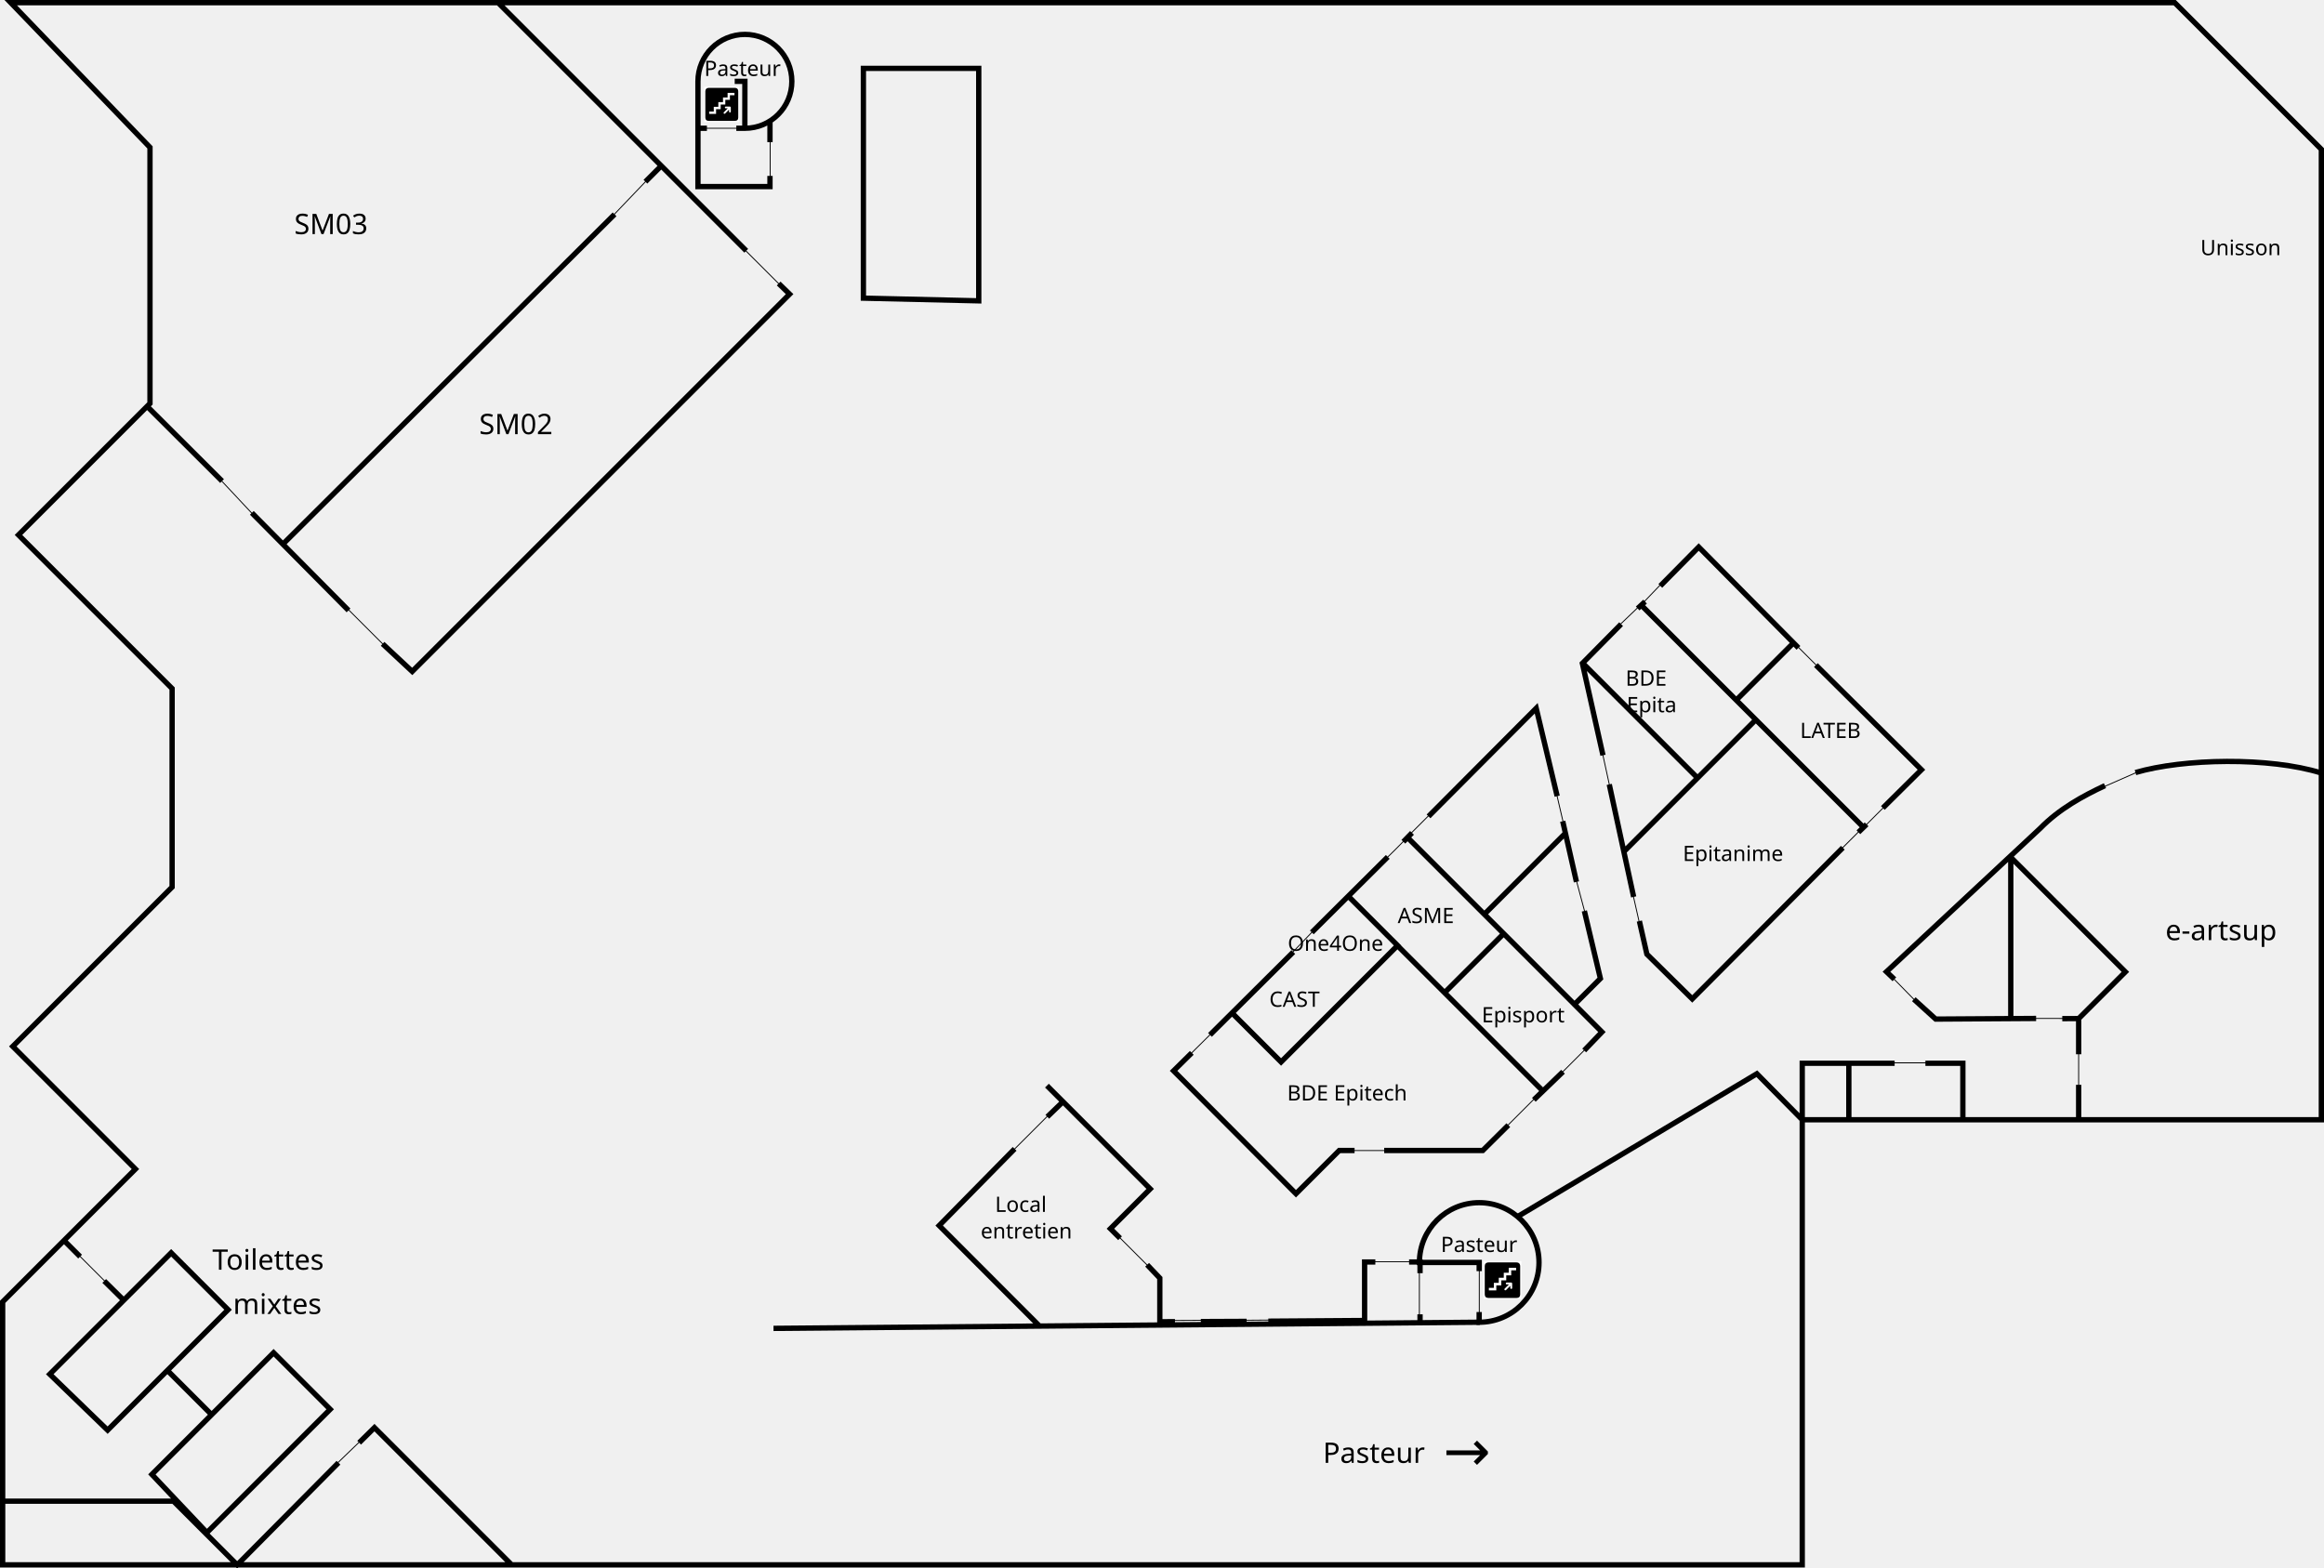
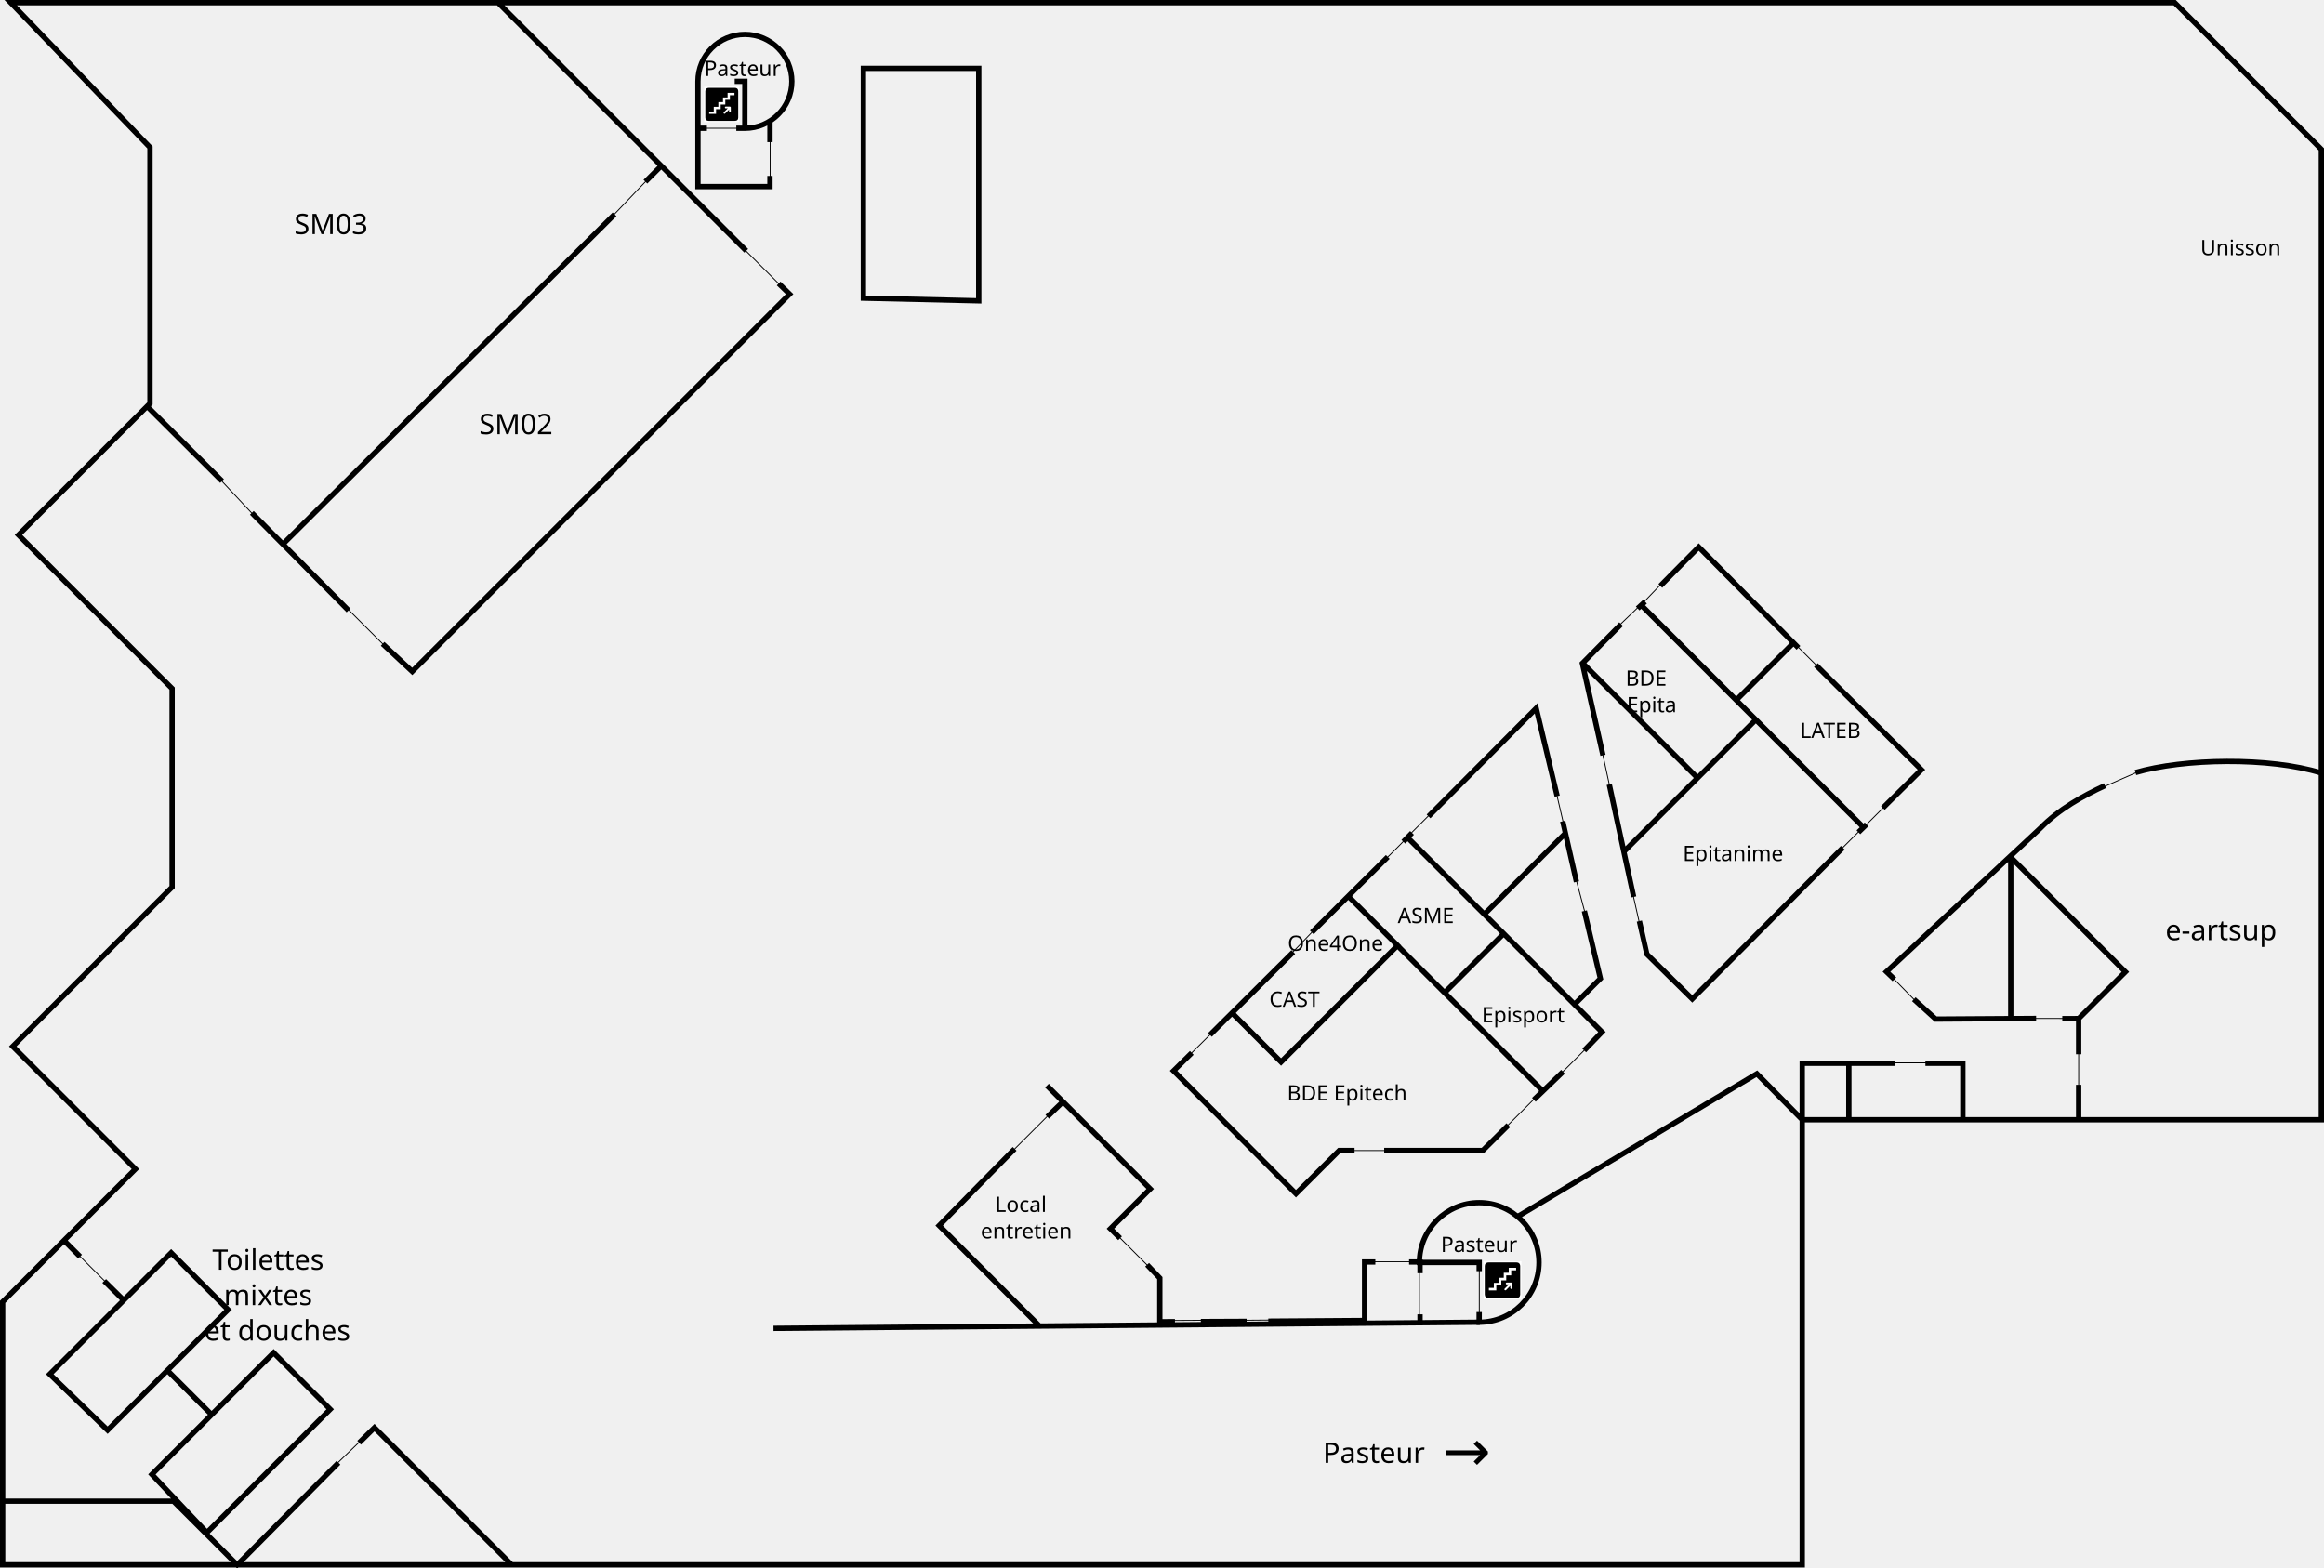
<svg xmlns="http://www.w3.org/2000/svg" xmlns:xlink="http://www.w3.org/1999/xlink" width="100%" height="100%" viewBox="0 0 2625.254 1771.242" id="svg2" version="1.1">
  <defs id="defs4">
    <clipPath id="clip0">
      <rect id="rect3101" height="615" width="613" />
    </clipPath>
    <clipPath id="clip0-4">
      <rect y="0" x="0" id="rect3101-7" height="615" width="613" />
    </clipPath>
  </defs>
  <g id="layer1" transform="translate(460.3109,205.0601)">
    <path style="fill:none;stroke:#000000;stroke-width:6;stroke-miterlimit:4" d="m 1210.634,1231.07 0.02,-9.815 -67.543,0 c 0,-37.303 30.24,-67.543 67.543,-67.543 37.303,0 67.543,30.24 67.543,67.543 0,37.303 -30.24,67.543 -67.543,67.543 -0.026,0 -0.052,0 -0.078,-10e-5 l 0.039,-11.548" id="path3977" />
    <path id="path4029" style="fill:none;stroke:#000000;stroke-width:6;stroke-linecap:butt;stroke-linejoin:miter;stroke-miterlimit:4;stroke-opacity:1;stroke-dasharray:none" d="m 381.093,-60.168 -9.643,0 m -33.214,0 -10,0 m 41.393,-52.999 11.517,0 -0.061,53.033 c 0.02,1e-4 0.04,1e-4 0.061,1e-4 29.289,0 53.033,-23.744 53.033,-53.033 0,-29.289 -23.744,-53.033 -53.033,-53.033 -29.289,0 -53.033,23.744 -53.033,53.033 l 0,118.901 81.362,0 0,-12.053 m 0,-38.125 0,-22.322" />
    <path style="fill:none;stroke:#000000;stroke-width:1px;stroke-linecap:butt;stroke-linejoin:miter;stroke-opacity:1" d="m 1915.189,684.305 38.214,-16.786" id="path4052" />
    <text xml:space="preserve" style="font-size:32px;font-style:normal;font-weight:normal;line-height:125%;letter-spacing:0px;word-spacing:0px;fill:#000000;fill-opacity:1;stroke:none;font-family:Sans" x="80.934" y="285.469" id="text4054">
      <tspan id="tspan4056" x="80.934" y="285.469">SM02</tspan>
    </text>
    <text xml:space="preserve" style="font-size:32px;font-style:normal;font-weight:normal;line-height:125%;letter-spacing:0px;word-spacing:0px;fill:#000000;fill-opacity:1;stroke:none;font-family:Sans" x="-127.957" y="59.435" id="text4058">
      <tspan id="tspan4060" x="-127.957" y="59.435">SM03</tspan>
    </text>
    <text xml:space="preserve" style="font-size:40px;font-style:normal;font-weight:normal;text-align:center;line-height:125%;letter-spacing:0px;word-spacing:0px;text-anchor:middle;fill:#000000;fill-opacity:1;stroke:none;font-family:Sans" x="-121.067" y="1229.461" id="text4062">
      <tspan id="tspan4064" x="-121.067" y="1229.461" style="font-size:32px">Toilettes</tspan>
-       <tspan x="-121.067" y="1279.461" id="tspan4066" style="font-size:32px">mixtes</tspan>
+       <tspan x="-121.067" y="1269.461" id="tspan4066" style="font-size:32px">mixtes</tspan>
+       <tspan x="-121.067" y="1309.461" style="font-size:32px" id="tspan3063">et douches</tspan>
    </text>
    <text xml:space="preserve" style="font-size:24px;font-style:normal;font-weight:normal;line-height:125%;letter-spacing:0px;word-spacing:0px;fill:#000000;fill-opacity:1;stroke:none;font-family:Sans" x="993.689" y="1038.237" id="text4068">
      <tspan id="tspan4070" x="993.689" y="1038.237">BDE Epitech</tspan>
    </text>
    <a id="a3057" xlink:href="http://www.bde-epita.fr/">
      <text id="text4072" y="569.622" x="1427.286" style="font-size:24px;font-style:normal;font-weight:normal;text-align:center;line-height:125%;letter-spacing:0px;word-spacing:0px;text-anchor:middle;fill:#000000;fill-opacity:1;stroke:none;font-family:Sans" xml:space="preserve">
        <tspan y="569.622" x="1427.286" id="tspan4074">BDE</tspan>
        <tspan id="tspan3029" y="599.622" x="1427.286">Epita</tspan>
      </text>
    </a>
    <a id="a3062" xlink:href="http://lateb.org/">
      <text id="text4076" y="628.74" x="1573.121" style="font-size:24px;font-style:normal;font-weight:normal;line-height:125%;letter-spacing:0px;word-spacing:0px;fill:#000000;fill-opacity:1;stroke:none;font-family:Sans" xml:space="preserve">
        <tspan y="628.74" x="1573.121" id="tspan4078">LATEB</tspan>
      </text>
    </a>
    <a id="a3066" xlink:href="http://www.epitanime.com/">
      <text id="text4080" y="767.689" x="1440.671" style="font-size:24px;font-style:normal;font-weight:normal;line-height:125%;letter-spacing:0px;word-spacing:0px;fill:#000000;fill-opacity:1;stroke:none;font-family:Sans" xml:space="preserve">
        <tspan y="767.689" x="1440.671" id="tspan4082">Epitanime</tspan>
      </text>
    </a>
-     <text xml:space="preserve" style="font-size:24px;font-style:normal;font-weight:normal;line-height:125%;letter-spacing:0px;word-spacing:0px;fill:#000000;fill-opacity:1;stroke:none;font-family:Sans" x="1167.286" y="1209.429" id="text4084">
-       <tspan id="tspan4086" x="1167.286" y="1209.429">Pasteur</tspan>
-     </text>
-     <text xml:space="preserve" style="font-size:24px;font-style:normal;font-weight:normal;line-height:125%;letter-spacing:0px;word-spacing:0px;fill:#000000;fill-opacity:1;stroke:none;font-family:Sans" x="335.223" y="-119.24" id="text4088">
-       <tspan id="tspan4090" x="335.223" y="-119.24">Pasteur</tspan>
-     </text>
-     <text xml:space="preserve" style="font-size:32px;font-style:normal;font-weight:normal;line-height:125%;letter-spacing:0px;word-spacing:0px;fill:#000000;fill-opacity:1;stroke:none;font-family:Sans" x="1034.11" y="1447.684" id="text4092">
-       <tspan id="tspan4094" x="1034.11" y="1447.684">Pasteur </tspan>
-     </text>
-     <g transform="translate(171.7555,1532.877)" style="font-size:64px;font-style:normal;font-weight:normal;line-height:125%;letter-spacing:0px;word-spacing:0px;fill:#000000;fill-opacity:1;stroke:none;font-family:Sans" id="text4096">
-       <path d="m 1048.69,-98.037 0,2.812 -12.281,12.281 -3.75,-3.75 7.281,-7.281 -38.094,0 0,-5.312 38.094,0 -7.281,-7.281 3.75,-3.75 12.281,12.281" id="path4101" />
-     </g>
+     <a xlink:href="map-kb-pasteur-f0.svg" id="a3069">
+       <text id="text4084" y="1209.429" x="1167.286" style="font-size:24px;font-style:normal;font-weight:normal;line-height:125%;letter-spacing:0px;word-spacing:0px;fill:#000000;fill-opacity:1;stroke:none;font-family:Sans" xml:space="preserve">
+         <tspan y="1209.429" x="1167.286" id="tspan4086">Pasteur</tspan>
+       </text>
+     </a>
+     <a xlink:href="map-kb-pasteur-f0.svg" id="a3065">
+       <text id="text4088" y="-119.24" x="335.223" style="font-size:24px;font-style:normal;font-weight:normal;line-height:125%;letter-spacing:0px;word-spacing:0px;fill:#000000;fill-opacity:1;stroke:none;font-family:Sans" xml:space="preserve">
+         <tspan y="-119.24" x="335.223" id="tspan4090">Pasteur</tspan>
+       </text>
+     </a>
+     <a xlink:href="map-kb-pasteur-f0.svg" id="a3089">
+       <text id="text4092" y="1447.684" x="1034.11" style="font-size:32px;font-style:normal;font-weight:normal;line-height:125%;letter-spacing:0px;word-spacing:0px;fill:#000000;fill-opacity:1;stroke:none;font-family:Sans" xml:space="preserve">
+         <tspan y="1447.684" x="1034.11" id="tspan4094">Pasteur </tspan>
+       </text>
+     </a>
+     <a xlink:href="map-kb-pasteur-f0.svg" id="a3085">
+       <g id="text4096" style="font-size:64px;font-style:normal;font-weight:normal;line-height:125%;letter-spacing:0px;word-spacing:0px;fill:#000000;fill-opacity:1;stroke:none;font-family:Sans" transform="translate(171.7555,1532.877)">
+         <path id="path4101" d="m 1048.69,-98.037 0,2.812 -12.281,12.281 -3.75,-3.75 7.281,-7.281 -38.094,0 0,-5.312 38.094,0 -7.281,-7.281 3.75,-3.75 12.281,12.281" />
+       </g>
+     </a>
    <text xml:space="preserve" style="font-size:32px;font-style:normal;font-weight:normal;line-height:125%;letter-spacing:0px;word-spacing:0px;fill:#000000;fill-opacity:1;stroke:none;font-family:Sans" x="1985.775" y="857.111" id="text4103">
      <tspan id="tspan4105" x="1985.775" y="857.111">e-artsup</tspan>
    </text>
    <a id="a3080" xlink:href="http://www.unisson.org/">
      <text id="text4107" y="83.2" x="2025.355" style="font-size:24px;font-style:normal;font-weight:normal;line-height:125%;letter-spacing:0px;word-spacing:0px;fill:#000000;fill-opacity:1;stroke:none;font-family:Sans" xml:space="preserve">
        <tspan y="83.2" x="2025.355" id="tspan4109">Unisson</tspan>
      </text>
    </a>
    <a id="a3070" xlink:href="http://www.cast-airsoft.fr/">
      <text id="text3896" y="932.409" x="973.476" style="font-size:24px;font-style:normal;font-weight:normal;line-height:125%;letter-spacing:0px;word-spacing:0px;fill:#000000;fill-opacity:1;stroke:none;font-family:Sans" xml:space="preserve">
        <tspan y="932.409" x="973.476" id="tspan3898">CAST</tspan>
      </text>
    </a>
    <text xml:space="preserve" style="font-size:24px;font-style:normal;font-weight:normal;line-height:125%;letter-spacing:0px;word-spacing:0px;fill:#000000;fill-opacity:1;stroke:none;font-family:Sans" x="1118.558" y="837.862" id="text3915">
      <tspan id="tspan3917" x="1118.558" y="837.862">ASME</tspan>
    </text>
    <text xml:space="preserve" style="font-size:24px;font-style:normal;font-weight:normal;line-height:125%;letter-spacing:0px;word-spacing:0px;fill:#000000;fill-opacity:1;stroke:none;font-family:Sans" x="1213.512" y="949.988" id="text3919">
      <tspan id="tspan3921" x="1213.512" y="949.988">Episport</tspan>
    </text>
    <path id="path3925" transform="translate(-460.3109,-205.0601)" style="fill:none;stroke:#000000;stroke-width:6;stroke-linecap:butt;stroke-linejoin:miter;stroke-miterlimit:4;stroke-opacity:1;stroke-dasharray:none" d="m 2347.857,1151.063 53.036,-53.036 -130.179,-130.179 m 0.714,183.393 0,-182.857 M 1787.768,749.099 1917.812,879.143 m -83.88,83.471 149.503,-149.503 m -22.006,-22.227 65,-65 m -172.294,-42.072 251.023,251.023 m 3.413,-3.504 -9.264,8.966 m -17.611,17.463 -170.089,170.804 -51.25,-50.536 -8.476,-37.41 m -6.455,-27.308 -27.558,-127.095 m -7.103,-32.898 -23.265,-103.861 43.75,-44.286 m 18.705,-17.723 8.348,-7.723 m 17.232,-17.768 43.393,-43.929 112.652,113.914 m 19.718,19.465 119.238,118.227 -43.609,43.223 m -495.151,208.73 65.931,-65.842 m -19.843,-23.935 90.282,-90.282 m 10.464,193.286 -189.151,-189.151 m -10.799,122.722 163.77,163.77 m -351.36,-88.413 56.071,56.071 131.607,-131.607 -54.821,-54.822 m 6.231,286.429 -17.302,0 -48.908,48.86 -138.235,-138.86 20.552,-20.299 m 20.552,-20.299 94.137,-93.632 m 20.901,-22.163 85.803,-85.298 m 17.618,-17.113 9.789,-10.042 m 18.628,-18.628 121.663,-122.169 23.681,99.32 m 6.256,28.357 15.502,68.474 m 8.936,32.866 18.125,76.339 -29.286,29.286 31.03,31.156 -20.045,20.87 m -23.932,24 -32.946,31.741 m -28.839,28.616 -28.839,28.616 -111.376,0 m 784.475,-33.617 0,-40.551 m 0,-34.561 0,-40.298 -18.491,0.049 m -29.562,-0.197 -113.41,0.723 -24.719,-22.428 m -21.96,-22.529 -8.96,-8.54 173.666,-161.988 c 21.686,-22.171 48.409,-36.665 73.177,-48.271 m 34.429,-14.781 c 54.296,-15.966 151.383,-17.663 209.581,0.423 m -533.361,328.047 0,64.397 m -546.998,228.294 0,-68.185 12.122,0 m 38.133,0 12.374,0 0,12.627 m 0,46.467 0,8.586 m -1464.693,-24.829 -21.689,-21.436 m -27.244,-27.497 -19.639,-19.639 m 167.857,197.857 -48.571,-48.571 m -68.571,66.429 136.071,-136.071 -64.286,-64.286 -137.143,137.143 z M 233.714,1731.508 373,1592.223 l -63.929,-63.928 -137.5,137.5 z m 344.597,36.733 -155.311,-155.311 -17.299,17.046 m -23.36,22.602 -114.4,115.41 -71.973,-71.974 -191.183,0 M 12.121,3 l 2444.45,0 165.683,165.683 0,1096.397 -586.397,0 0,502.857 -2032.857,0 0,-297.143 150,-150 -138.571,-138.571 180,-180 0,-224.286 -173.571,-173.571 148.571,-148.571 0,-289.286 z m 1298.046,1494.515 0,-53.533 -14.334,-15.048 m -30.587,-29.978 -10.889,-10.785 44.952,-44.952 -116.673,-116.673 m -9.38,270.611 -112.344,-112.522 85.249,-86.677 m 36.91,-36.196 19.767,-19.053 m 469.033,251.14 -798.09,6.945 M 319.712,614.647 694.227,242.154 m 34.85,-36.87 16.92,-16.92 m -579.828,270.721 84.663,84.411 m 33.651,35.923 109.223,110.233 m 38.512,37.755 33.461,31.188 L 891.964,332.31 879.611,320.313 M 842.971,283.317 563.664,4.01 m 411.637,332.845 0,-259.609 130.31,0 0,262.64 z m 737.837,1038.35 271.469,-162.09 51.248,51.943 0,-63.765 104.378,0 m 34.751,0 42.322,0 0,64.397" />
    <path style="fill:none;stroke:#000000;stroke-width:6;stroke-linecap:butt;stroke-linejoin:miter;stroke-miterlimit:4;stroke-opacity:1;stroke-dasharray:none" d="m 1310.168,1493.323 17.098,-0.111 m 29.241,-0.111 51.697,-0.221 m 24.554,-0.221 108.482,-0.757" id="path3928" transform="translate(-460.3109,-205.0601)" />
    <path id="path3970" transform="translate(-460.3109,-205.0601)" style="fill:none;stroke:#000000;stroke-width:1px;stroke-linecap:butt;stroke-linejoin:miter;stroke-opacity:1" d="m 1851.786,1042.134 -6.995,-30.923 m -34.434,-159.612 7.857,36.071 M 1830,705.706 l 20.982,-20.089 m 24.821,-25.089 -19.107,19.911 m 195.625,71.696 -21.875,-21.875 m 77.232,202.054 20.268,-20.268 m -47.411,46.696 20,-20 m 247.563,289.574 0,-42.426 m -49.199,-35.266 32.089,0.036 m -167.383,-19.965 -26.264,-26.769 m 39.562,96.864 -39.901,0 m -371.257,-272.14 -7.147,-30.697 m 31.517,131.965 -9.559,-35.676 m -15.736,217.181 26.696,-26.696 m -88.661,87.054 30.982,-30.982 m -139.911,-299.375 20.893,-20.893 m -48.75,48.929 c 1.25,-0.357 20,-19.643 20,-19.643 M 1460,1076.063 l 22.857,-23.75 m -137.679,138.214 22.679,-22.5 m 160.882,131.852 36.744,0 M 380.292,1653.87 l 27.052,-26.07 m 999.62,-136.201 26.518,-0.223 m -107.679,0.491 32.143,-0.178 M 119.703,1448.75 89.525,1418.572 M 795.747,144.926 l 38.133,0 m 36.113,13.385 0,42.426 0,-41.921 m 801.051,1326.835 0,-53.285 m -67.68,53.791 0,-51.77 m -53.538,-8.839 43.942,0 M 692.206,243.921 730.339,204.02 M 881.105,321.956 840.32,281.171 M 285.872,581.312 249.002,541.916 m 184.858,187.131 -41.669,-41.669 m 872.015,710.233 32.704,32.704 m -152.445,-130.502 39.375,-39.375" />
-     <g clip-path="url(#clip0)" id="surface0" transform="matrix(0.06496151,0,0,0.06496151,335.1356,-107.1221)">
-       <path id="path3104" d="M 0,0 613,0 613,615 0,615 0,0 z m 0,0" style="fill:none;stroke:#ffffff;stroke-width:0.1;stroke-linecap:butt;stroke-linejoin:miter;stroke-miterlimit:10" />
-       <path id="path3106" d="M 0,0 613,0 613,615 0,615 0,0 z m 0,0" style="fill:#ffffff;fill-rule:nonzero;stroke:none" />
-       <path id="path3108" d="m 67.551,21.774 c 5.448,-0.835 10.962,-1.169 16.469,-1.276 143.989,0.011 287.978,0.001 431.967,0.005 11.624,0.058 23.401,-0.526 34.833,2.038 11.482,2.442 22.705,8.152 29.895,17.659 7.872,10.113 11.075,23.048 11.911,35.635 0.523,5.378 0.013,10.767 0.121,16.154 0.002,149.034 0.006,298.068 -0.002,447.103 -0.479,15.028 -4.566,31.12 -16.039,41.599 -11.168,10.291 -26.924,13.504 -41.668,13.811 -152.352,-0.013 -304.704,0.006 -457.056,-0.01 -14.964,-0.32 -30.864,-3.847 -42.027,-14.461 -11.448,-11.059 -15.62,-27.549 -15.715,-43.024 0.024,-152.352 0.008,-304.703 0.008,-457.054 0.419,-14.776 4.031,-30.318 14.099,-41.614 8.437,-9.564 20.811,-14.662 33.204,-16.565 z m 0,0" style="fill:none;stroke:#000000;stroke-width:0.1;stroke-linecap:butt;stroke-linejoin:miter;stroke-miterlimit:10" />
-       <path id="path3110" d="m 67.551,21.774 c 5.448,-0.835 10.962,-1.169 16.469,-1.276 143.989,0.011 287.978,0.001 431.967,0.005 11.624,0.058 23.401,-0.526 34.833,2.038 11.482,2.442 22.705,8.152 29.895,17.659 7.872,10.113 11.075,23.048 11.911,35.635 0.523,5.378 0.013,10.767 0.121,16.154 0.002,149.034 0.006,298.068 -0.002,447.103 -0.479,15.028 -4.566,31.12 -16.039,41.599 -11.168,10.291 -26.924,13.504 -41.668,13.811 -152.352,-0.013 -304.704,0.006 -457.056,-0.01 -14.964,-0.32 -30.864,-3.847 -42.027,-14.461 -11.448,-11.059 -15.62,-27.549 -15.715,-43.024 0.024,-152.352 0.008,-304.703 0.008,-457.054 0.419,-14.776 4.031,-30.318 14.099,-41.614 8.437,-9.564 20.811,-14.662 33.204,-16.565 z m 0,0" style="fill:#000000;fill-rule:nonzero;stroke:none" />
-       <path id="path3112" d="m 407.499,187.748 c -1.5e-4,-26.666 -0.007,-53.332 0.003,-79.998 39.831,-0.003 79.663,-0.001 119.495,-8.2e-4 0.003,13.667 0.006,27.334 -10e-4,41.002 -26.415,-0.004 -52.83,-0.005 -79.244,5.5e-4 -0.006,26.748 -0.004,53.496 -7.4e-4,80.244 -26.75,0.011 -53.5,-0.002 -80.25,0.007 -10e-4,27.166 0.003,54.331 -0.002,81.497 -26.749,0.003 -53.497,0.005 -80.245,-10e-4 -0.01,27 5.6e-4,53.999 -0.005,80.999 -26.749,0.01 -53.498,0.002 -80.247,0.004 -0.007,27.166 -3.5e-4,54.331 -0.003,81.498 -40,9.4e-4 -79.999,8.2e-4 -119.999,6e-5 3.05e-4,-13.751 -0.004,-27.501 0.002,-41.25 26.664,5e-5 53.328,-0.003 79.993,0.002 0.013,-27.168 -0.005,-54.336 0.009,-81.503 26.496,0.005 52.992,0.002 79.489,0.002 0.011,-27.333 -3.5e-4,-54.665 0.005,-81.998 26.999,-0.005 53.997,0.002 80.996,-0.003 0.009,-26.833 -0.006,-53.666 0.007,-80.499 26.665,-0.004 53.331,2.1e-4 79.997,-0.002 z m 0,0" style="fill:none;stroke:#ffffff;stroke-width:0.1;stroke-linecap:butt;stroke-linejoin:miter;stroke-miterlimit:10" />
-       <path id="path3114" d="m 407.499,187.748 c -1.5e-4,-26.666 -0.007,-53.332 0.003,-79.998 39.831,-0.003 79.663,-0.001 119.495,-8.2e-4 0.003,13.667 0.006,27.334 -10e-4,41.002 -26.415,-0.004 -52.83,-0.005 -79.244,5.5e-4 -0.006,26.748 -0.004,53.496 -7.4e-4,80.244 -26.75,0.011 -53.5,-0.002 -80.25,0.007 -10e-4,27.166 0.003,54.331 -0.002,81.497 -26.749,0.003 -53.497,0.005 -80.245,-10e-4 -0.01,27 5.6e-4,53.999 -0.005,80.999 -26.749,0.01 -53.498,0.002 -80.247,0.004 -0.007,27.166 -3.5e-4,54.331 -0.003,81.498 -40,9.4e-4 -79.999,8.2e-4 -119.999,6e-5 3.05e-4,-13.751 -0.004,-27.501 0.002,-41.25 26.664,5e-5 53.328,-0.003 79.993,0.002 0.013,-27.168 -0.005,-54.336 0.009,-81.503 26.496,0.005 52.992,0.002 79.489,0.002 0.011,-27.333 -3.5e-4,-54.665 0.005,-81.998 26.999,-0.005 53.997,0.002 80.996,-0.003 0.009,-26.833 -0.006,-53.666 0.007,-80.499 26.665,-0.004 53.331,2.1e-4 79.997,-0.002 z m 0,0" style="fill:#ffffff;fill-rule:nonzero;stroke:none" />
-       <path id="path3116" d="m 360.731,356.47 c 1.462,-6.382 7.59,-11.007 14.1,-10.937 23.411,-0.084 46.824,-0.008 70.237,-0.037 4.216,-0.027 8.599,0.917 11.975,3.573 4.216,3.217 6.238,8.64 6.207,13.838 0.011,23.358 -0.017,46.716 0.013,70.075 0.074,3.869 -0.864,7.918 -3.52,10.854 -5.895,6.608 -17.603,6.436 -23.337,-0.294 -2.34,-2.553 -3.429,-6.055 -3.412,-9.474 0.006,-11.977 0.008,-23.954 0.004,-35.93 -22.827,22.802 -45.618,45.641 -68.455,68.432 -4.113,4.129 -10.378,6.353 -16.091,4.62 -7.066,-1.889 -12.279,-9.241 -11.309,-16.558 0.459,-4.159 2.836,-7.816 5.773,-10.681 22.733,-22.734 45.474,-45.461 68.198,-68.204 -12.915,-0.071 -25.839,0.146 -38.747,-0.101 -8.987,-0.816 -14.204,-10.994 -11.636,-19.176 z m 0,0" style="fill:none;stroke:#ffffff;stroke-width:0.1;stroke-linecap:butt;stroke-linejoin:miter;stroke-miterlimit:10" />
-       <path id="path3118" d="m 360.731,356.47 c 1.462,-6.382 7.59,-11.007 14.1,-10.937 23.411,-0.084 46.824,-0.008 70.237,-0.037 4.216,-0.027 8.599,0.917 11.975,3.573 4.216,3.217 6.238,8.64 6.207,13.838 0.011,23.358 -0.017,46.716 0.013,70.075 0.074,3.869 -0.864,7.918 -3.52,10.854 -5.895,6.608 -17.603,6.436 -23.337,-0.294 -2.34,-2.553 -3.429,-6.055 -3.412,-9.474 0.006,-11.977 0.008,-23.954 0.004,-35.93 -22.827,22.802 -45.618,45.641 -68.455,68.432 -4.113,4.129 -10.378,6.353 -16.091,4.62 -7.066,-1.889 -12.279,-9.241 -11.309,-16.558 0.459,-4.159 2.836,-7.816 5.773,-10.681 22.733,-22.734 45.474,-45.461 68.198,-68.204 -12.915,-0.071 -25.839,0.146 -38.747,-0.101 -8.987,-0.816 -14.204,-10.994 -11.636,-19.176 z m 0,0" style="fill:#ffffff;fill-rule:nonzero;stroke:none" />
-     </g>
-     <g clip-path="url(#clip0-4)" id="surface0-8" transform="matrix(0.06991373,0,0,0.06991373,1215.493,1219.777)">
-       <path id="path3104-9" d="M 0,0 613,0 613,615 0,615 0,0 z m 0,0" style="fill:none;stroke:#ffffff;stroke-width:0.1;stroke-linecap:butt;stroke-linejoin:miter;stroke-miterlimit:10" />
-       <path id="path3106-3" d="M 0,0 613,0 613,615 0,615 0,0 z m 0,0" style="fill:#ffffff;fill-rule:nonzero;stroke:none" />
-       <path id="path3108-9" d="m 67.551,21.774 c 5.448,-0.835 10.962,-1.169 16.469,-1.276 143.989,0.011 287.978,0.001 431.967,0.005 11.624,0.058 23.401,-0.526 34.833,2.038 11.482,2.442 22.705,8.152 29.895,17.659 7.872,10.113 11.075,23.048 11.911,35.635 0.523,5.378 0.013,10.767 0.121,16.154 0.002,149.034 0.006,298.068 -0.002,447.103 -0.479,15.028 -4.566,31.12 -16.039,41.599 -11.168,10.291 -26.924,13.504 -41.668,13.811 -152.352,-0.013 -304.704,0.006 -457.056,-0.01 -14.964,-0.32 -30.864,-3.847 -42.027,-14.461 -11.448,-11.059 -15.62,-27.549 -15.715,-43.024 0.024,-152.352 0.008,-304.703 0.008,-457.054 0.419,-14.776 4.031,-30.318 14.099,-41.614 8.437,-9.564 20.811,-14.662 33.204,-16.565 z m 0,0" style="fill:none;stroke:#000000;stroke-width:0.1;stroke-linecap:butt;stroke-linejoin:miter;stroke-miterlimit:10" />
-       <path id="path3110-8" d="m 67.551,21.774 c 5.448,-0.835 10.962,-1.169 16.469,-1.276 143.989,0.011 287.978,0.001 431.967,0.005 11.624,0.058 23.401,-0.526 34.833,2.038 11.482,2.442 22.705,8.152 29.895,17.659 7.872,10.113 11.075,23.048 11.911,35.635 0.523,5.378 0.013,10.767 0.121,16.154 0.002,149.034 0.006,298.068 -0.002,447.103 -0.479,15.028 -4.566,31.12 -16.039,41.599 -11.168,10.291 -26.924,13.504 -41.668,13.811 -152.352,-0.013 -304.704,0.006 -457.056,-0.01 -14.964,-0.32 -30.864,-3.847 -42.027,-14.461 -11.448,-11.059 -15.62,-27.549 -15.715,-43.024 0.024,-152.352 0.008,-304.703 0.008,-457.054 0.419,-14.776 4.031,-30.318 14.099,-41.614 8.437,-9.564 20.811,-14.662 33.204,-16.565 z m 0,0" style="fill:#000000;fill-rule:nonzero;stroke:none" />
-       <path id="path3112-3" d="m 407.499,187.748 c -1.5e-4,-26.666 -0.007,-53.332 0.003,-79.998 39.831,-0.003 79.663,-0.001 119.495,-8.2e-4 0.003,13.667 0.006,27.334 -10e-4,41.002 -26.415,-0.004 -52.83,-0.005 -79.244,5.5e-4 -0.006,26.748 -0.004,53.496 -7.4e-4,80.244 -26.75,0.011 -53.5,-0.002 -80.25,0.007 -10e-4,27.166 0.003,54.331 -0.002,81.497 -26.749,0.003 -53.497,0.005 -80.245,-10e-4 -0.01,27 5.6e-4,53.999 -0.005,80.999 -26.749,0.01 -53.498,0.002 -80.247,0.004 -0.007,27.166 -3.5e-4,54.331 -0.003,81.498 -40,9.4e-4 -79.999,8.2e-4 -119.999,6e-5 3.05e-4,-13.751 -0.004,-27.501 0.002,-41.25 26.664,5e-5 53.328,-0.003 79.993,0.002 0.013,-27.168 -0.005,-54.336 0.009,-81.503 26.496,0.005 52.992,0.002 79.489,0.002 0.011,-27.333 -3.5e-4,-54.665 0.005,-81.998 26.999,-0.005 53.997,0.002 80.996,-0.003 0.009,-26.833 -0.006,-53.666 0.007,-80.499 26.665,-0.004 53.331,2.1e-4 79.997,-0.002 z m 0,0" style="fill:none;stroke:#ffffff;stroke-width:0.1;stroke-linecap:butt;stroke-linejoin:miter;stroke-miterlimit:10" />
-       <path id="path3114-8" d="m 407.499,187.748 c -1.5e-4,-26.666 -0.007,-53.332 0.003,-79.998 39.831,-0.003 79.663,-0.001 119.495,-8.2e-4 0.003,13.667 0.006,27.334 -10e-4,41.002 -26.415,-0.004 -52.83,-0.005 -79.244,5.5e-4 -0.006,26.748 -0.004,53.496 -7.4e-4,80.244 -26.75,0.011 -53.5,-0.002 -80.25,0.007 -10e-4,27.166 0.003,54.331 -0.002,81.497 -26.749,0.003 -53.497,0.005 -80.245,-10e-4 -0.01,27 5.6e-4,53.999 -0.005,80.999 -26.749,0.01 -53.498,0.002 -80.247,0.004 -0.007,27.166 -3.5e-4,54.331 -0.003,81.498 -40,9.4e-4 -79.999,8.2e-4 -119.999,6e-5 3.05e-4,-13.751 -0.004,-27.501 0.002,-41.25 26.664,5e-5 53.328,-0.003 79.993,0.002 0.013,-27.168 -0.005,-54.336 0.009,-81.503 26.496,0.005 52.992,0.002 79.489,0.002 0.011,-27.333 -3.5e-4,-54.665 0.005,-81.998 26.999,-0.005 53.997,0.002 80.996,-0.003 0.009,-26.833 -0.006,-53.666 0.007,-80.499 26.665,-0.004 53.331,2.1e-4 79.997,-0.002 z m 0,0" style="fill:#ffffff;fill-rule:nonzero;stroke:none" />
-       <path id="path3116-5" d="m 360.731,356.47 c 1.462,-6.382 7.59,-11.007 14.1,-10.937 23.411,-0.084 46.824,-0.008 70.237,-0.037 4.216,-0.027 8.599,0.917 11.975,3.573 4.216,3.217 6.238,8.64 6.207,13.838 0.011,23.358 -0.017,46.716 0.013,70.075 0.074,3.869 -0.864,7.918 -3.52,10.854 -5.895,6.608 -17.603,6.436 -23.337,-0.294 -2.34,-2.553 -3.429,-6.055 -3.412,-9.474 0.006,-11.977 0.008,-23.954 0.004,-35.93 -22.827,22.802 -45.618,45.641 -68.455,68.432 -4.113,4.129 -10.378,6.353 -16.091,4.62 -7.066,-1.889 -12.279,-9.241 -11.309,-16.558 0.459,-4.159 2.836,-7.816 5.773,-10.681 22.733,-22.734 45.474,-45.461 68.198,-68.204 -12.915,-0.071 -25.839,0.146 -38.747,-0.101 -8.987,-0.816 -14.204,-10.994 -11.636,-19.176 z m 0,0" style="fill:none;stroke:#ffffff;stroke-width:0.1;stroke-linecap:butt;stroke-linejoin:miter;stroke-miterlimit:10" />
-       <path id="path3118-0" d="m 360.731,356.47 c 1.462,-6.382 7.59,-11.007 14.1,-10.937 23.411,-0.084 46.824,-0.008 70.237,-0.037 4.216,-0.027 8.599,0.917 11.975,3.573 4.216,3.217 6.238,8.64 6.207,13.838 0.011,23.358 -0.017,46.716 0.013,70.075 0.074,3.869 -0.864,7.918 -3.52,10.854 -5.895,6.608 -17.603,6.436 -23.337,-0.294 -2.34,-2.553 -3.429,-6.055 -3.412,-9.474 0.006,-11.977 0.008,-23.954 0.004,-35.93 -22.827,22.802 -45.618,45.641 -68.455,68.432 -4.113,4.129 -10.378,6.353 -16.091,4.62 -7.066,-1.889 -12.279,-9.241 -11.309,-16.558 0.459,-4.159 2.836,-7.816 5.773,-10.681 22.733,-22.734 45.474,-45.461 68.198,-68.204 -12.915,-0.071 -25.839,0.146 -38.747,-0.101 -8.987,-0.816 -14.204,-10.994 -11.636,-19.176 z m 0,0" style="fill:#ffffff;fill-rule:nonzero;stroke:none" />
-     </g>
+     <a xlink:href="map-kb-pasteur-f0.svg" id="a3093">
+       <g transform="matrix(0.06496151,0,0,0.06496151,335.1356,-107.1221)" id="surface0" clip-path="url(#clip0)">
+         <path style="fill:none;stroke:#ffffff;stroke-width:0.1;stroke-linecap:butt;stroke-linejoin:miter;stroke-miterlimit:10" d="M 0,0 613,0 613,615 0,615 0,0 z m 0,0" id="path3104" />
+         <path style="fill:#ffffff;fill-rule:nonzero;stroke:none" d="M 0,0 613,0 613,615 0,615 0,0 z m 0,0" id="path3106" />
+         <path style="fill:none;stroke:#000000;stroke-width:0.1;stroke-linecap:butt;stroke-linejoin:miter;stroke-miterlimit:10" d="m 67.551,21.774 c 5.448,-0.835 10.962,-1.169 16.469,-1.276 143.989,0.011 287.978,0.001 431.967,0.005 11.624,0.058 23.401,-0.526 34.833,2.038 11.482,2.442 22.705,8.152 29.895,17.659 7.872,10.113 11.075,23.048 11.911,35.635 0.523,5.378 0.013,10.767 0.121,16.154 0.002,149.034 0.006,298.068 -0.002,447.103 -0.479,15.028 -4.566,31.12 -16.039,41.599 -11.168,10.291 -26.924,13.504 -41.668,13.811 -152.352,-0.013 -304.704,0.006 -457.056,-0.01 -14.964,-0.32 -30.864,-3.847 -42.027,-14.461 -11.448,-11.059 -15.62,-27.549 -15.715,-43.024 0.024,-152.352 0.008,-304.703 0.008,-457.054 0.419,-14.776 4.031,-30.318 14.099,-41.614 8.437,-9.564 20.811,-14.662 33.204,-16.565 z m 0,0" id="path3108" />
+         <path style="fill:#000000;fill-rule:nonzero;stroke:none" d="m 67.551,21.774 c 5.448,-0.835 10.962,-1.169 16.469,-1.276 143.989,0.011 287.978,0.001 431.967,0.005 11.624,0.058 23.401,-0.526 34.833,2.038 11.482,2.442 22.705,8.152 29.895,17.659 7.872,10.113 11.075,23.048 11.911,35.635 0.523,5.378 0.013,10.767 0.121,16.154 0.002,149.034 0.006,298.068 -0.002,447.103 -0.479,15.028 -4.566,31.12 -16.039,41.599 -11.168,10.291 -26.924,13.504 -41.668,13.811 -152.352,-0.013 -304.704,0.006 -457.056,-0.01 -14.964,-0.32 -30.864,-3.847 -42.027,-14.461 -11.448,-11.059 -15.62,-27.549 -15.715,-43.024 0.024,-152.352 0.008,-304.703 0.008,-457.054 0.419,-14.776 4.031,-30.318 14.099,-41.614 8.437,-9.564 20.811,-14.662 33.204,-16.565 z m 0,0" id="path3110" />
+         <path style="fill:none;stroke:#ffffff;stroke-width:0.1;stroke-linecap:butt;stroke-linejoin:miter;stroke-miterlimit:10" d="m 407.499,187.748 c -1.5e-4,-26.666 -0.007,-53.332 0.003,-79.998 39.831,-0.003 79.663,-0.001 119.495,-8.2e-4 0.003,13.667 0.006,27.334 -10e-4,41.002 -26.415,-0.004 -52.83,-0.005 -79.244,5.5e-4 -0.006,26.748 -0.004,53.496 -7.4e-4,80.244 -26.75,0.011 -53.5,-0.002 -80.25,0.007 -10e-4,27.166 0.003,54.331 -0.002,81.497 -26.749,0.003 -53.497,0.005 -80.245,-10e-4 -0.01,27 5.6e-4,53.999 -0.005,80.999 -26.749,0.01 -53.498,0.002 -80.247,0.004 -0.007,27.166 -3.5e-4,54.331 -0.003,81.498 -40,9.4e-4 -79.999,8.2e-4 -119.999,6e-5 3.05e-4,-13.751 -0.004,-27.501 0.002,-41.25 26.664,5e-5 53.328,-0.003 79.993,0.002 0.013,-27.168 -0.005,-54.336 0.009,-81.503 26.496,0.005 52.992,0.002 79.489,0.002 0.011,-27.333 -3.5e-4,-54.665 0.005,-81.998 26.999,-0.005 53.997,0.002 80.996,-0.003 0.009,-26.833 -0.006,-53.666 0.007,-80.499 26.665,-0.004 53.331,2.1e-4 79.997,-0.002 z m 0,0" id="path3112" />
+         <path style="fill:#ffffff;fill-rule:nonzero;stroke:none" d="m 407.499,187.748 c -1.5e-4,-26.666 -0.007,-53.332 0.003,-79.998 39.831,-0.003 79.663,-0.001 119.495,-8.2e-4 0.003,13.667 0.006,27.334 -10e-4,41.002 -26.415,-0.004 -52.83,-0.005 -79.244,5.5e-4 -0.006,26.748 -0.004,53.496 -7.4e-4,80.244 -26.75,0.011 -53.5,-0.002 -80.25,0.007 -10e-4,27.166 0.003,54.331 -0.002,81.497 -26.749,0.003 -53.497,0.005 -80.245,-10e-4 -0.01,27 5.6e-4,53.999 -0.005,80.999 -26.749,0.01 -53.498,0.002 -80.247,0.004 -0.007,27.166 -3.5e-4,54.331 -0.003,81.498 -40,9.4e-4 -79.999,8.2e-4 -119.999,6e-5 3.05e-4,-13.751 -0.004,-27.501 0.002,-41.25 26.664,5e-5 53.328,-0.003 79.993,0.002 0.013,-27.168 -0.005,-54.336 0.009,-81.503 26.496,0.005 52.992,0.002 79.489,0.002 0.011,-27.333 -3.5e-4,-54.665 0.005,-81.998 26.999,-0.005 53.997,0.002 80.996,-0.003 0.009,-26.833 -0.006,-53.666 0.007,-80.499 26.665,-0.004 53.331,2.1e-4 79.997,-0.002 z m 0,0" id="path3114" />
+         <path style="fill:none;stroke:#ffffff;stroke-width:0.1;stroke-linecap:butt;stroke-linejoin:miter;stroke-miterlimit:10" d="m 360.731,356.47 c 1.462,-6.382 7.59,-11.007 14.1,-10.937 23.411,-0.084 46.824,-0.008 70.237,-0.037 4.216,-0.027 8.599,0.917 11.975,3.573 4.216,3.217 6.238,8.64 6.207,13.838 0.011,23.358 -0.017,46.716 0.013,70.075 0.074,3.869 -0.864,7.918 -3.52,10.854 -5.895,6.608 -17.603,6.436 -23.337,-0.294 -2.34,-2.553 -3.429,-6.055 -3.412,-9.474 0.006,-11.977 0.008,-23.954 0.004,-35.93 -22.827,22.802 -45.618,45.641 -68.455,68.432 -4.113,4.129 -10.378,6.353 -16.091,4.62 -7.066,-1.889 -12.279,-9.241 -11.309,-16.558 0.459,-4.159 2.836,-7.816 5.773,-10.681 22.733,-22.734 45.474,-45.461 68.198,-68.204 -12.915,-0.071 -25.839,0.146 -38.747,-0.101 -8.987,-0.816 -14.204,-10.994 -11.636,-19.176 z m 0,0" id="path3116" />
+         <path style="fill:#ffffff;fill-rule:nonzero;stroke:none" d="m 360.731,356.47 c 1.462,-6.382 7.59,-11.007 14.1,-10.937 23.411,-0.084 46.824,-0.008 70.237,-0.037 4.216,-0.027 8.599,0.917 11.975,3.573 4.216,3.217 6.238,8.64 6.207,13.838 0.011,23.358 -0.017,46.716 0.013,70.075 0.074,3.869 -0.864,7.918 -3.52,10.854 -5.895,6.608 -17.603,6.436 -23.337,-0.294 -2.34,-2.553 -3.429,-6.055 -3.412,-9.474 0.006,-11.977 0.008,-23.954 0.004,-35.93 -22.827,22.802 -45.618,45.641 -68.455,68.432 -4.113,4.129 -10.378,6.353 -16.091,4.62 -7.066,-1.889 -12.279,-9.241 -11.309,-16.558 0.459,-4.159 2.836,-7.816 5.773,-10.681 22.733,-22.734 45.474,-45.461 68.198,-68.204 -12.915,-0.071 -25.839,0.146 -38.747,-0.101 -8.987,-0.816 -14.204,-10.994 -11.636,-19.176 z m 0,0" id="path3118" />
+       </g>
+     </a>
+     <a xlink:href="map-kb-pasteur-f0.svg" id="a3073">
+       <g transform="matrix(0.06991373,0,0,0.06991373,1215.493,1219.777)" id="surface0-8" clip-path="url(#clip0-4)">
+         <path style="fill:none;stroke:#ffffff;stroke-width:0.1;stroke-linecap:butt;stroke-linejoin:miter;stroke-miterlimit:10" d="M 0,0 613,0 613,615 0,615 0,0 z m 0,0" id="path3104-9" />
+         <path style="fill:#ffffff;fill-rule:nonzero;stroke:none" d="M 0,0 613,0 613,615 0,615 0,0 z m 0,0" id="path3106-3" />
+         <path style="fill:none;stroke:#000000;stroke-width:0.1;stroke-linecap:butt;stroke-linejoin:miter;stroke-miterlimit:10" d="m 67.551,21.774 c 5.448,-0.835 10.962,-1.169 16.469,-1.276 143.989,0.011 287.978,0.001 431.967,0.005 11.624,0.058 23.401,-0.526 34.833,2.038 11.482,2.442 22.705,8.152 29.895,17.659 7.872,10.113 11.075,23.048 11.911,35.635 0.523,5.378 0.013,10.767 0.121,16.154 0.002,149.034 0.006,298.068 -0.002,447.103 -0.479,15.028 -4.566,31.12 -16.039,41.599 -11.168,10.291 -26.924,13.504 -41.668,13.811 -152.352,-0.013 -304.704,0.006 -457.056,-0.01 -14.964,-0.32 -30.864,-3.847 -42.027,-14.461 -11.448,-11.059 -15.62,-27.549 -15.715,-43.024 0.024,-152.352 0.008,-304.703 0.008,-457.054 0.419,-14.776 4.031,-30.318 14.099,-41.614 8.437,-9.564 20.811,-14.662 33.204,-16.565 z m 0,0" id="path3108-9" />
+         <path style="fill:#000000;fill-rule:nonzero;stroke:none" d="m 67.551,21.774 c 5.448,-0.835 10.962,-1.169 16.469,-1.276 143.989,0.011 287.978,0.001 431.967,0.005 11.624,0.058 23.401,-0.526 34.833,2.038 11.482,2.442 22.705,8.152 29.895,17.659 7.872,10.113 11.075,23.048 11.911,35.635 0.523,5.378 0.013,10.767 0.121,16.154 0.002,149.034 0.006,298.068 -0.002,447.103 -0.479,15.028 -4.566,31.12 -16.039,41.599 -11.168,10.291 -26.924,13.504 -41.668,13.811 -152.352,-0.013 -304.704,0.006 -457.056,-0.01 -14.964,-0.32 -30.864,-3.847 -42.027,-14.461 -11.448,-11.059 -15.62,-27.549 -15.715,-43.024 0.024,-152.352 0.008,-304.703 0.008,-457.054 0.419,-14.776 4.031,-30.318 14.099,-41.614 8.437,-9.564 20.811,-14.662 33.204,-16.565 z m 0,0" id="path3110-8" />
+         <path style="fill:none;stroke:#ffffff;stroke-width:0.1;stroke-linecap:butt;stroke-linejoin:miter;stroke-miterlimit:10" d="m 407.499,187.748 c -1.5e-4,-26.666 -0.007,-53.332 0.003,-79.998 39.831,-0.003 79.663,-0.001 119.495,-8.2e-4 0.003,13.667 0.006,27.334 -10e-4,41.002 -26.415,-0.004 -52.83,-0.005 -79.244,5.5e-4 -0.006,26.748 -0.004,53.496 -7.4e-4,80.244 -26.75,0.011 -53.5,-0.002 -80.25,0.007 -10e-4,27.166 0.003,54.331 -0.002,81.497 -26.749,0.003 -53.497,0.005 -80.245,-10e-4 -0.01,27 5.6e-4,53.999 -0.005,80.999 -26.749,0.01 -53.498,0.002 -80.247,0.004 -0.007,27.166 -3.5e-4,54.331 -0.003,81.498 -40,9.4e-4 -79.999,8.2e-4 -119.999,6e-5 3.05e-4,-13.751 -0.004,-27.501 0.002,-41.25 26.664,5e-5 53.328,-0.003 79.993,0.002 0.013,-27.168 -0.005,-54.336 0.009,-81.503 26.496,0.005 52.992,0.002 79.489,0.002 0.011,-27.333 -3.5e-4,-54.665 0.005,-81.998 26.999,-0.005 53.997,0.002 80.996,-0.003 0.009,-26.833 -0.006,-53.666 0.007,-80.499 26.665,-0.004 53.331,2.1e-4 79.997,-0.002 z m 0,0" id="path3112-3" />
+         <path style="fill:#ffffff;fill-rule:nonzero;stroke:none" d="m 407.499,187.748 c -1.5e-4,-26.666 -0.007,-53.332 0.003,-79.998 39.831,-0.003 79.663,-0.001 119.495,-8.2e-4 0.003,13.667 0.006,27.334 -10e-4,41.002 -26.415,-0.004 -52.83,-0.005 -79.244,5.5e-4 -0.006,26.748 -0.004,53.496 -7.4e-4,80.244 -26.75,0.011 -53.5,-0.002 -80.25,0.007 -10e-4,27.166 0.003,54.331 -0.002,81.497 -26.749,0.003 -53.497,0.005 -80.245,-10e-4 -0.01,27 5.6e-4,53.999 -0.005,80.999 -26.749,0.01 -53.498,0.002 -80.247,0.004 -0.007,27.166 -3.5e-4,54.331 -0.003,81.498 -40,9.4e-4 -79.999,8.2e-4 -119.999,6e-5 3.05e-4,-13.751 -0.004,-27.501 0.002,-41.25 26.664,5e-5 53.328,-0.003 79.993,0.002 0.013,-27.168 -0.005,-54.336 0.009,-81.503 26.496,0.005 52.992,0.002 79.489,0.002 0.011,-27.333 -3.5e-4,-54.665 0.005,-81.998 26.999,-0.005 53.997,0.002 80.996,-0.003 0.009,-26.833 -0.006,-53.666 0.007,-80.499 26.665,-0.004 53.331,2.1e-4 79.997,-0.002 z m 0,0" id="path3114-8" />
+         <path style="fill:none;stroke:#ffffff;stroke-width:0.1;stroke-linecap:butt;stroke-linejoin:miter;stroke-miterlimit:10" d="m 360.731,356.47 c 1.462,-6.382 7.59,-11.007 14.1,-10.937 23.411,-0.084 46.824,-0.008 70.237,-0.037 4.216,-0.027 8.599,0.917 11.975,3.573 4.216,3.217 6.238,8.64 6.207,13.838 0.011,23.358 -0.017,46.716 0.013,70.075 0.074,3.869 -0.864,7.918 -3.52,10.854 -5.895,6.608 -17.603,6.436 -23.337,-0.294 -2.34,-2.553 -3.429,-6.055 -3.412,-9.474 0.006,-11.977 0.008,-23.954 0.004,-35.93 -22.827,22.802 -45.618,45.641 -68.455,68.432 -4.113,4.129 -10.378,6.353 -16.091,4.62 -7.066,-1.889 -12.279,-9.241 -11.309,-16.558 0.459,-4.159 2.836,-7.816 5.773,-10.681 22.733,-22.734 45.474,-45.461 68.198,-68.204 -12.915,-0.071 -25.839,0.146 -38.747,-0.101 -8.987,-0.816 -14.204,-10.994 -11.636,-19.176 z m 0,0" id="path3116-5" />
+         <path style="fill:#ffffff;fill-rule:nonzero;stroke:none" d="m 360.731,356.47 c 1.462,-6.382 7.59,-11.007 14.1,-10.937 23.411,-0.084 46.824,-0.008 70.237,-0.037 4.216,-0.027 8.599,0.917 11.975,3.573 4.216,3.217 6.238,8.64 6.207,13.838 0.011,23.358 -0.017,46.716 0.013,70.075 0.074,3.869 -0.864,7.918 -3.52,10.854 -5.895,6.608 -17.603,6.436 -23.337,-0.294 -2.34,-2.553 -3.429,-6.055 -3.412,-9.474 0.006,-11.977 0.008,-23.954 0.004,-35.93 -22.827,22.802 -45.618,45.641 -68.455,68.432 -4.113,4.129 -10.378,6.353 -16.091,4.62 -7.066,-1.889 -12.279,-9.241 -11.309,-16.558 0.459,-4.159 2.836,-7.816 5.773,-10.681 22.733,-22.734 45.474,-45.461 68.198,-68.204 -12.915,-0.071 -25.839,0.146 -38.747,-0.101 -8.987,-0.816 -14.204,-10.994 -11.636,-19.176 z m 0,0" id="path3118-0" />
+       </g>
+     </a>
    <text xml:space="preserve" style="font-size:24px;font-style:normal;font-weight:normal;text-align:center;line-height:125%;letter-spacing:0px;word-spacing:0px;text-anchor:middle;fill:#000000;fill-opacity:1;stroke:none;font-family:Sans" x="714.722" y="1164.141" id="text3052">
      <tspan id="tspan3054" x="714.722" y="1164.141">Local</tspan>
      <tspan x="714.722" y="1194.141" id="tspan3056">entretien</tspan>
    </text>
    <a id="a3084" xlink:href="https://fr-fr.facebook.com/pages/One4One-obsession/134391609968886">
      <text id="text3058" y="869.176" x="994.309" style="font-size:24px;font-style:normal;font-weight:normal;line-height:125%;letter-spacing:0px;word-spacing:0px;fill:#000000;fill-opacity:1;stroke:none;font-family:Sans" xml:space="preserve">
        <tspan y="869.176" x="994.309" id="tspan3060">One4One</tspan>
      </text>
    </a>
  </g>
</svg>
